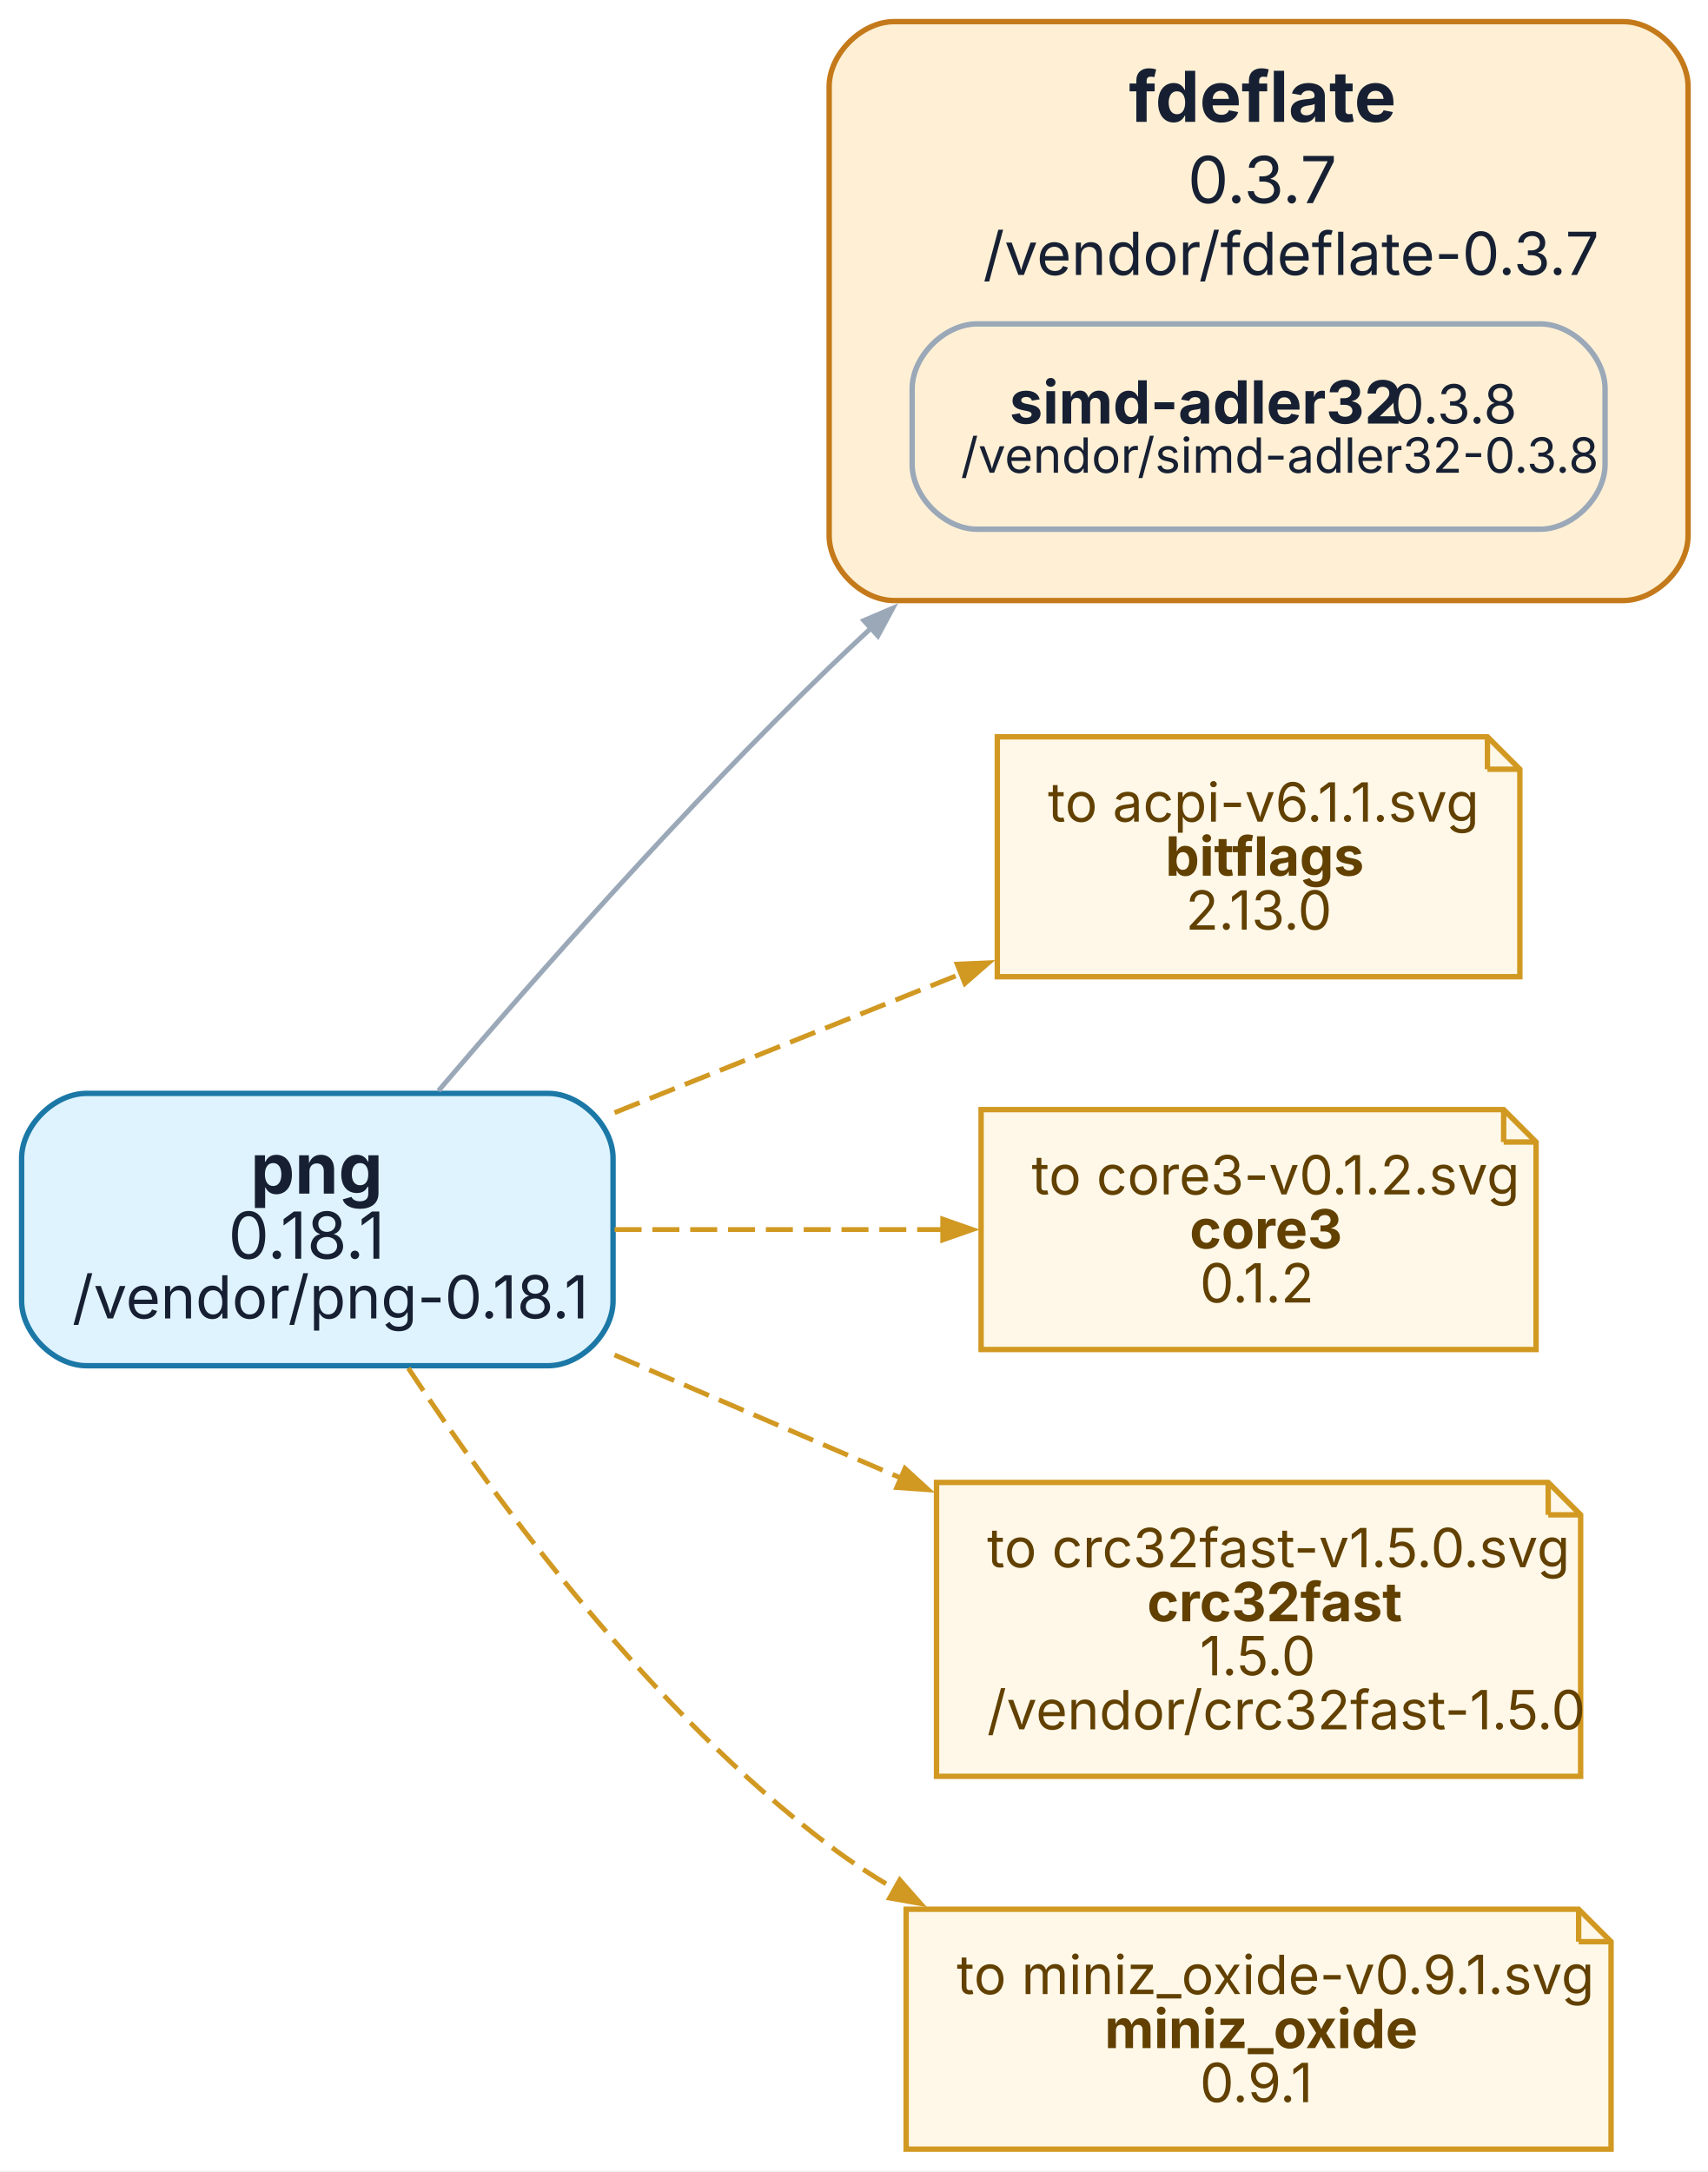
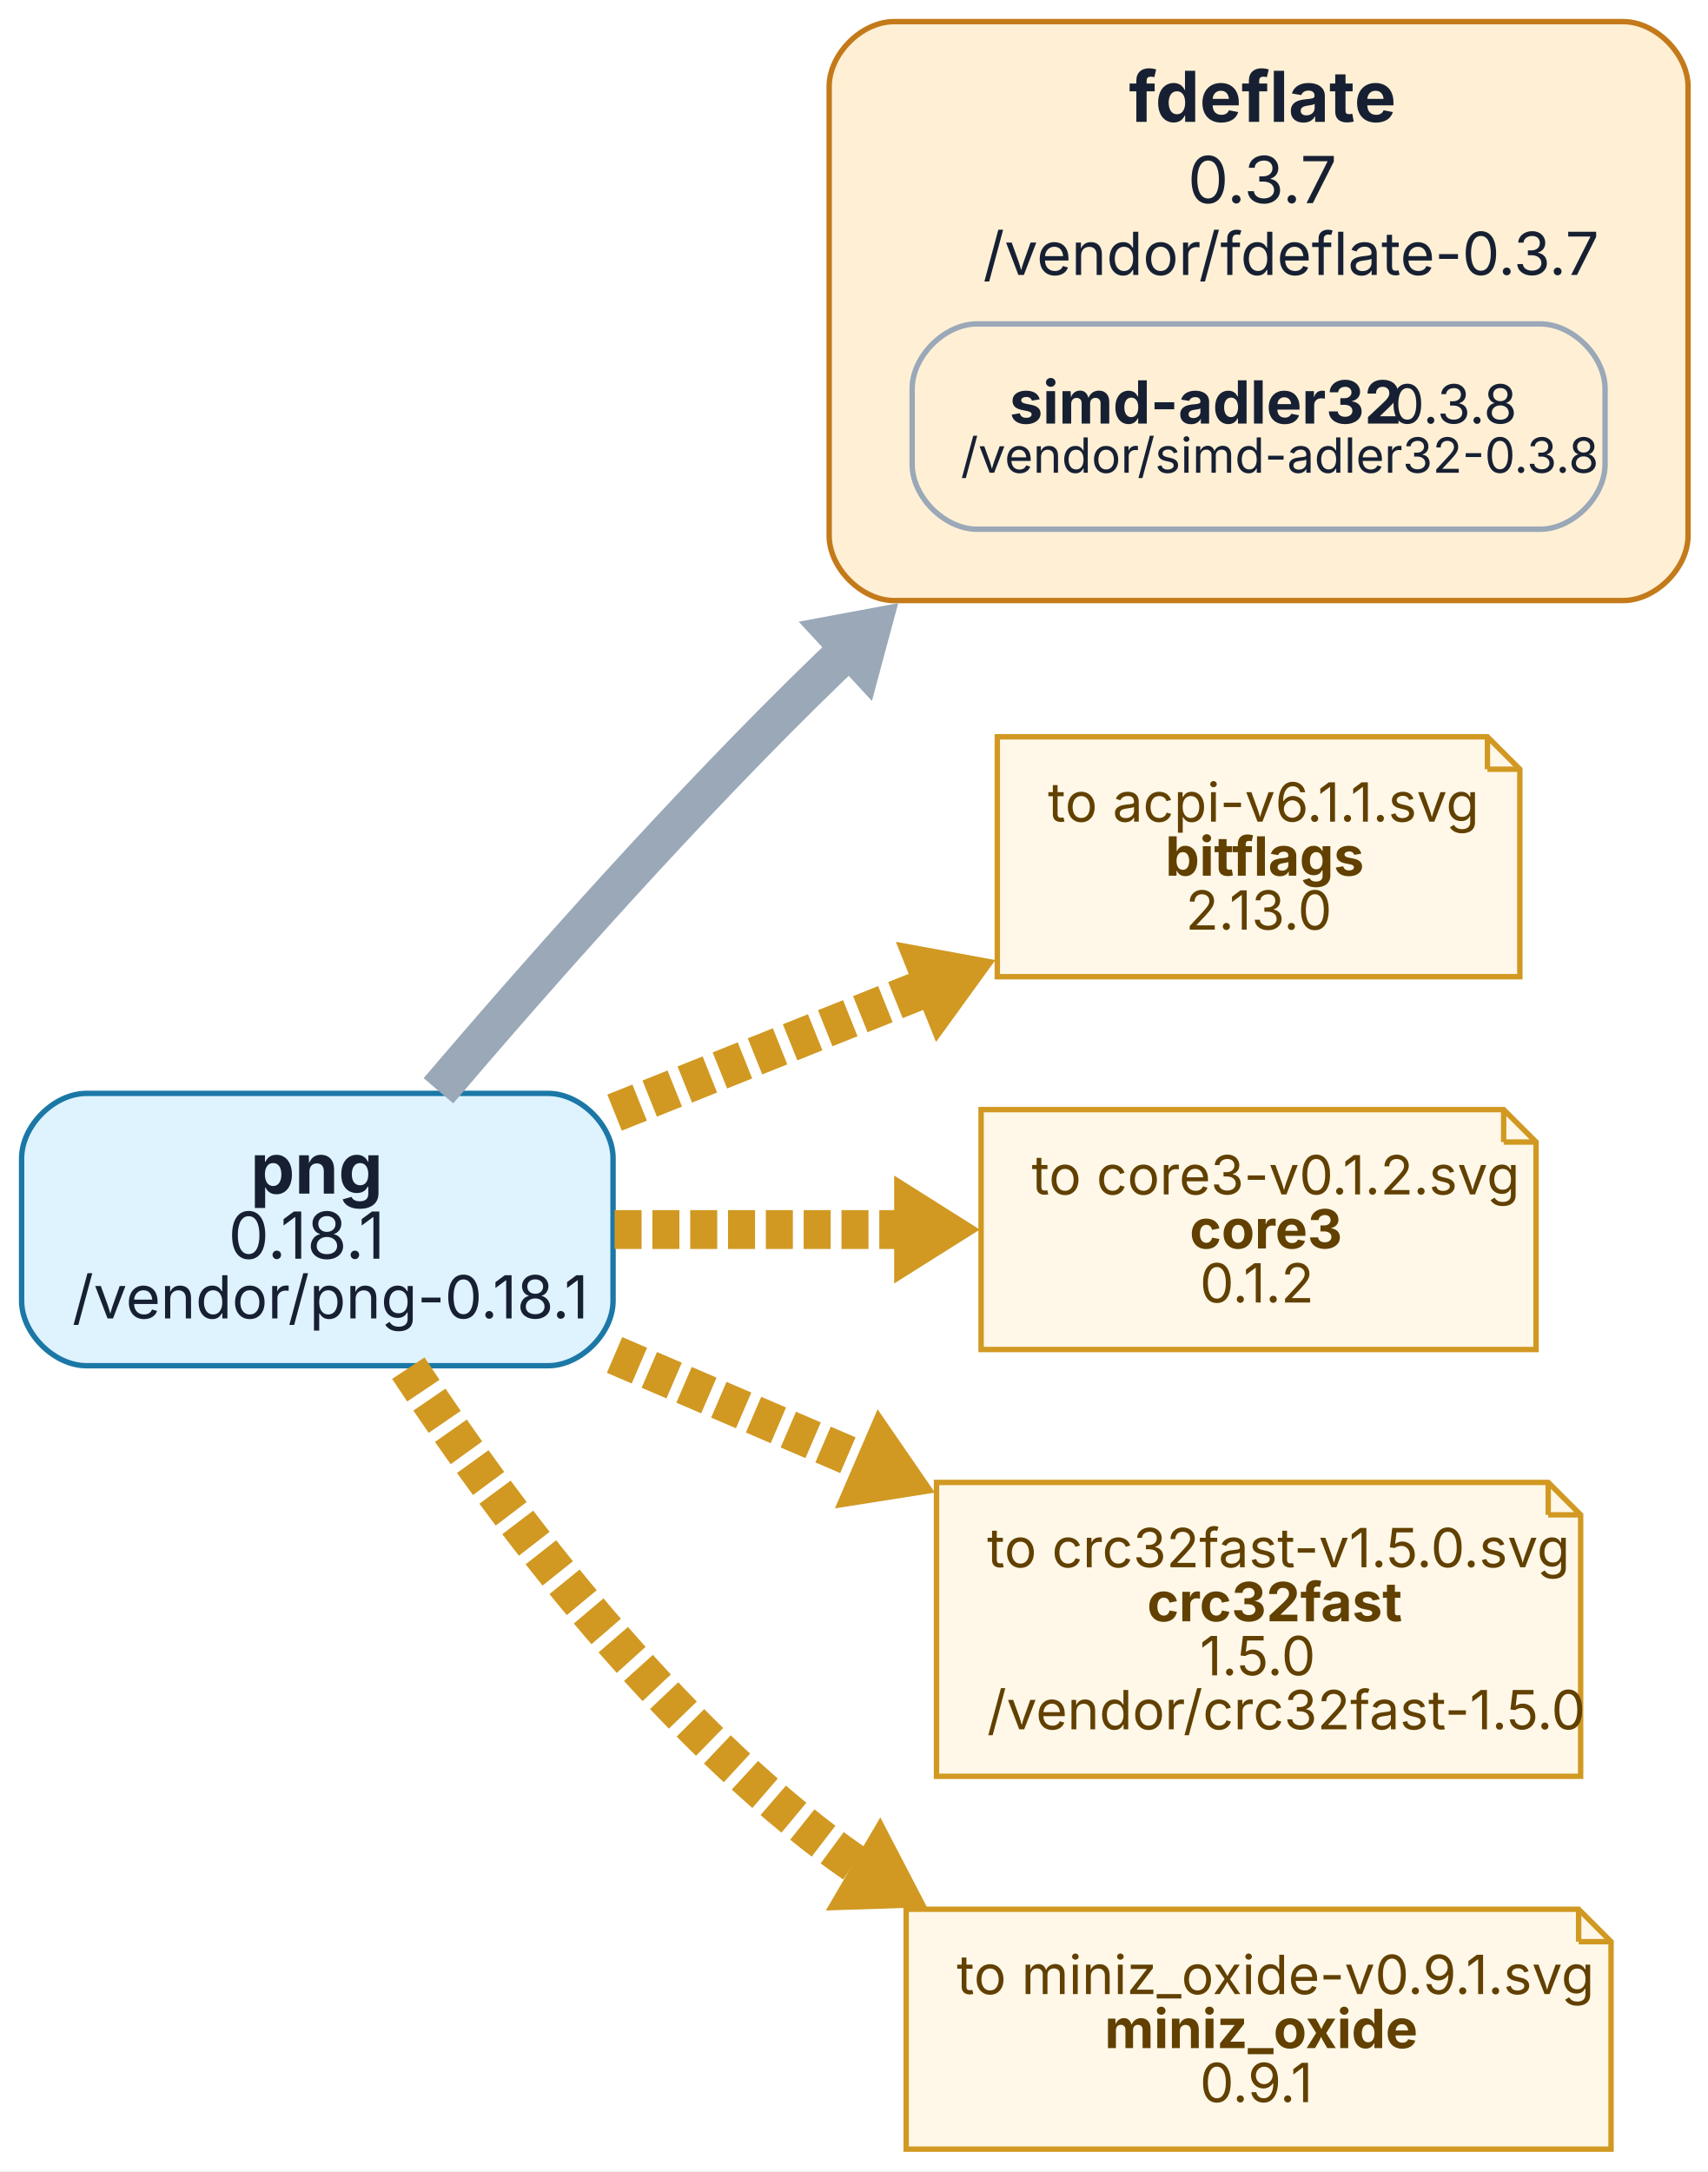
<svg xmlns="http://www.w3.org/2000/svg" width="316pt" height="402pt" viewBox="0.00 0.00 316.00 402.00">
  <g id="graph0" class="graph" transform="scale(1 1) rotate(0) translate(4 397.77)">
    <polygon fill="white" stroke="none" points="-4,4 -4,-397.77 312.44,-397.77 312.44,4 -4,4" />
    <g id="node1" class="node">
      <path fill="#dff3ff" stroke="#1b78a6" d="M97.47,-195.4C97.47,-195.4 12,-195.4 12,-195.4 6,-195.4 0,-189.4 0,-183.4 0,-183.4 0,-157 0,-157 0,-151 6,-145 12,-145 12,-145 97.47,-145 97.47,-145 103.47,-145 109.47,-151 109.47,-157 109.47,-157 109.47,-183.4 109.47,-183.4 109.47,-189.4 103.47,-195.4 97.47,-195.4" />
      <text xml:space="preserve" text-anchor="start" x="42.36" y="-176.85" font-family="Inter,Arial" font-weight="bold" font-size="13.00" fill="#172033">png</text>
      <text xml:space="preserve" text-anchor="start" x="38.24" y="-164.8" font-family="Inter,Arial" font-size="12.00" fill="#172033">0.18.1</text>
      <text xml:space="preserve" text-anchor="start" x="9.36" y="-153.75" font-family="Inter,Arial" font-size="11.00" fill="#172033">/vendor/png-0.18.1</text>
    </g>
    <g id="node2" class="node">
      <path fill="#fff0d5" stroke="#c47a1a" d="M296.44,-393.77C296.44,-393.77 161.47,-393.77 161.47,-393.77 155.47,-393.77 149.47,-387.77 149.47,-381.77 149.47,-381.77 149.47,-298.62 149.47,-298.62 149.47,-292.62 155.47,-286.62 161.47,-286.62 161.47,-286.62 296.44,-286.62 296.44,-286.62 302.44,-286.62 308.44,-292.62 308.44,-298.62 308.44,-298.62 308.44,-381.77 308.44,-381.77 308.44,-387.77 302.44,-393.77 296.44,-393.77" />
      <text xml:space="preserve" text-anchor="start" x="204.95" y="-375.22" font-family="Inter,Arial" font-weight="bold" font-size="13.00" fill="#172033">fdeflate</text>
      <text xml:space="preserve" text-anchor="start" x="215.83" y="-360.18" font-family="Inter,Arial" font-size="12.00" fill="#172033">0.3.7</text>
      <text xml:space="preserve" text-anchor="start" x="177.95" y="-346.88" font-family="Inter,Arial" font-size="11.00" fill="#172033">/vendor/fdeflate-0.3.7</text>
      <text xml:space="preserve" text-anchor="start" x="182.83" y="-319.38" font-family="Inter,Arial" font-weight="bold" font-size="11.00" fill="#172033">simd-adler32</text>
      <text xml:space="preserve" text-anchor="start" x="250.33" y="-319.38" font-family="Inter,Arial" font-size="10.00" fill="#172033"> </text>
      <text xml:space="preserve" text-anchor="start" x="253.33" y="-319.38" font-family="Inter,Arial" font-size="10.00" fill="#172033">0.3.8</text>
      <text xml:space="preserve" text-anchor="start" x="173.83" y="-310.27" font-family="Inter,Arial" font-size="9.00" fill="#172033">/vendor/simd-adler32-0.3.8</text>
      <path fill="none" stroke="#9aa8b8" d="M176.83,-299.82C176.83,-299.82 281.08,-299.82 281.08,-299.82 287.08,-299.82 293.08,-305.82 293.08,-311.82 293.08,-311.82 293.08,-325.82 293.08,-325.82 293.08,-331.82 287.08,-337.82 281.08,-337.82 281.08,-337.82 176.83,-337.82 176.83,-337.82 170.83,-337.82 164.83,-331.82 164.83,-325.82 164.83,-325.82 164.83,-311.82 164.83,-311.82 164.83,-305.82 170.83,-299.82 176.83,-299.82" />
    </g>
    <g id="edge1" class="edge">
-       <path fill="none" stroke="#9aa8b8" stroke-width="0.9" d="M77.15,-195.89C95.58,-217.51 123.25,-248.86 149.47,-274.2 152.03,-276.67 154.67,-279.16 157.36,-281.65" />
-       <polygon fill="#9aa8b8" stroke="#9aa8b8" stroke-width="0.9" points="155.89,-282.92 161.25,-285.21 158.49,-280.08 155.89,-282.92" />
+       <path fill="none" stroke="#9aa8b8" stroke-width="7.2" d="M77.15,-195.89C95.58,-217.51 123.25,-248.86 149.47,-274.2 150.75,-275.44 152.05,-276.68 153.37,-277.92" />
+       <polygon fill="#9aa8b8" stroke="#9aa8b8" stroke-width="7.2" points="150.9,-280.36 157.29,-281.55 155.6,-275.27 150.9,-280.36" />
    </g>
    <g id="node3" class="node">
      <polygon fill="#fff8e8" stroke="#d19922" points="271.31,-261.4 180.59,-261.4 180.59,-217 277.31,-217 277.31,-255.4 271.31,-261.4" />
      <polyline fill="none" stroke="#d19922" points="271.31,-261.4 271.31,-255.4" />
      <polyline fill="none" stroke="#d19922" points="277.31,-255.4 271.31,-255.4" />
      <text xml:space="preserve" text-anchor="start" x="189.95" y="-245.7" font-family="Inter,Arial" font-size="10.00" fill="#614000">to acpi-v6.1.1.svg</text>
      <text xml:space="preserve" text-anchor="start" x="211.7" y="-235.7" font-family="Inter,Arial" font-weight="bold" font-size="10.00" fill="#614000">bitflags</text>
      <text xml:space="preserve" text-anchor="start" x="215.45" y="-225.7" font-family="Inter,Arial" font-size="10.00" fill="#614000">2.13.0</text>
    </g>
    <g id="edge2" class="edge">
-       <path fill="none" stroke="#d19922" stroke-width="0.9" stroke-dasharray="5,2" d="M109.75,-191.84C130.23,-200.04 153.52,-209.38 173.99,-217.58" />
-       <polygon fill="#d19922" stroke="#d19922" stroke-width="0.9" points="173.16,-219.32 178.98,-219.58 174.59,-215.75 173.16,-219.32" />
+       <path fill="none" stroke="#d19922" stroke-width="7.2" stroke-dasharray="5,2" d="M109.75,-191.84C128.55,-199.37 149.73,-207.86 168.91,-215.54" />
+       <polygon fill="#d19922" stroke="#d19922" stroke-width="7.2" points="167.58,-218.74 173.97,-217.57 170.16,-212.31 167.58,-218.74" />
    </g>
    <g id="node4" class="node">
      <polygon fill="#fff8e8" stroke="#d19922" points="274.31,-192.4 177.59,-192.4 177.59,-148 280.31,-148 280.31,-186.4 274.31,-192.4" />
      <polyline fill="none" stroke="#d19922" points="274.31,-192.4 274.31,-186.4" />
      <polyline fill="none" stroke="#d19922" points="280.31,-186.4 274.31,-186.4" />
      <text xml:space="preserve" text-anchor="start" x="186.95" y="-176.7" font-family="Inter,Arial" font-size="10.00" fill="#614000">to core3-v0.1.2.svg</text>
      <text xml:space="preserve" text-anchor="start" x="216.2" y="-166.7" font-family="Inter,Arial" font-weight="bold" font-size="10.00" fill="#614000">core3</text>
      <text xml:space="preserve" text-anchor="start" x="218.08" y="-156.7" font-family="Inter,Arial" font-size="10.00" fill="#614000">0.1.2</text>
    </g>
    <g id="edge3" class="edge">
-       <path fill="none" stroke="#d19922" stroke-width="0.9" stroke-dasharray="5,2" d="M109.75,-170.2C129.08,-170.2 150.92,-170.2 170.52,-170.2" />
-       <polygon fill="#d19922" stroke="#d19922" stroke-width="0.9" points="170.49,-172.13 175.99,-170.2 170.49,-168.28 170.49,-172.13" />
+       <path fill="none" stroke="#d19922" stroke-width="7.2" stroke-dasharray="5,2" d="M109.75,-170.2C127.39,-170.2 147.12,-170.2 165.34,-170.2" />
+       <polygon fill="#d19922" stroke="#d19922" stroke-width="7.2" points="165.1,-173.67 170.6,-170.2 165.1,-166.74 165.1,-173.67" />
    </g>
    <g id="node5" class="node">
      <polygon fill="#fff8e8" stroke="#d19922" points="282.56,-123.4 169.34,-123.4 169.34,-69 288.56,-69 288.56,-117.4 282.56,-123.4" />
      <polyline fill="none" stroke="#d19922" points="282.56,-123.4 282.56,-117.4" />
      <polyline fill="none" stroke="#d19922" points="288.56,-117.4 282.56,-117.4" />
      <text xml:space="preserve" text-anchor="start" x="178.7" y="-107.7" font-family="Inter,Arial" font-size="10.00" fill="#614000">to crc32fast-v1.5.0.svg</text>
      <text xml:space="preserve" text-anchor="start" x="208.33" y="-97.7" font-family="Inter,Arial" font-weight="bold" font-size="10.00" fill="#614000">crc32fast</text>
      <text xml:space="preserve" text-anchor="start" x="218.08" y="-87.7" font-family="Inter,Arial" font-size="10.00" fill="#614000">1.5.0</text>
      <text xml:space="preserve" text-anchor="start" x="178.7" y="-77.7" font-family="Inter,Arial" font-size="10.00" fill="#614000">/vendor/crc32fast-1.5.0</text>
    </g>
    <g id="edge4" class="edge">
-       <path fill="none" stroke="#d19922" stroke-width="0.9" stroke-dasharray="5,2" d="M109.75,-146.99C126.68,-139.72 145.54,-131.61 163.13,-124.05" />
-       <polygon fill="#d19922" stroke="#d19922" stroke-width="0.9" points="163.5,-125.99 167.8,-122.05 161.98,-122.45 163.5,-125.99" />
+       <path fill="none" stroke="#d19922" stroke-width="7.2" stroke-dasharray="5,2" d="M109.75,-146.99C125.06,-140.41 141.95,-133.15 158.05,-126.24" />
+       <polygon fill="#d19922" stroke="#d19922" stroke-width="7.2" points="159.16,-129.53 162.84,-124.18 156.42,-123.17 159.16,-129.53" />
    </g>
    <g id="node6" class="node">
      <polygon fill="#fff8e8" stroke="#d19922" points="288.19,-44.4 163.72,-44.4 163.72,0 294.19,0 294.19,-38.4 288.19,-44.4" />
      <polyline fill="none" stroke="#d19922" points="288.19,-44.4 288.19,-38.4" />
      <polyline fill="none" stroke="#d19922" points="294.19,-38.4 288.19,-38.4" />
      <text xml:space="preserve" text-anchor="start" x="173.08" y="-28.7" font-family="Inter,Arial" font-size="10.00" fill="#614000">to miniz_oxide-v0.9.1.svg</text>
      <text xml:space="preserve" text-anchor="start" x="200.45" y="-18.7" font-family="Inter,Arial" font-weight="bold" font-size="10.00" fill="#614000">miniz_oxide</text>
      <text xml:space="preserve" text-anchor="start" x="218.08" y="-8.7" font-family="Inter,Arial" font-size="10.00" fill="#614000">0.9.1</text>
    </g>
    <g id="edge5" class="edge">
-       <path fill="none" stroke="#d19922" stroke-width="0.9" stroke-dasharray="5,2" d="M71.58,-144.54C88.3,-119.23 116.73,-80.87 149.47,-56.2 153.3,-53.31 157.42,-50.61 161.68,-48.1" />
-       <polygon fill="#d19922" stroke="#d19922" stroke-width="0.9" points="162.54,-49.82 166.39,-45.45 160.66,-46.47 162.54,-49.82" />
+       <path fill="none" stroke="#d19922" stroke-width="7.2" stroke-dasharray="5,2" d="M71.58,-144.54C88.3,-119.23 116.73,-80.87 149.47,-56.2 151.91,-54.36 154.46,-52.6 157.1,-50.91" />
+       <polygon fill="#d19922" stroke="#d19922" stroke-width="7.2" points="158.75,-53.96 161.75,-48.19 155.25,-47.98 158.75,-53.96" />
    </g>
  </g>
</svg>
